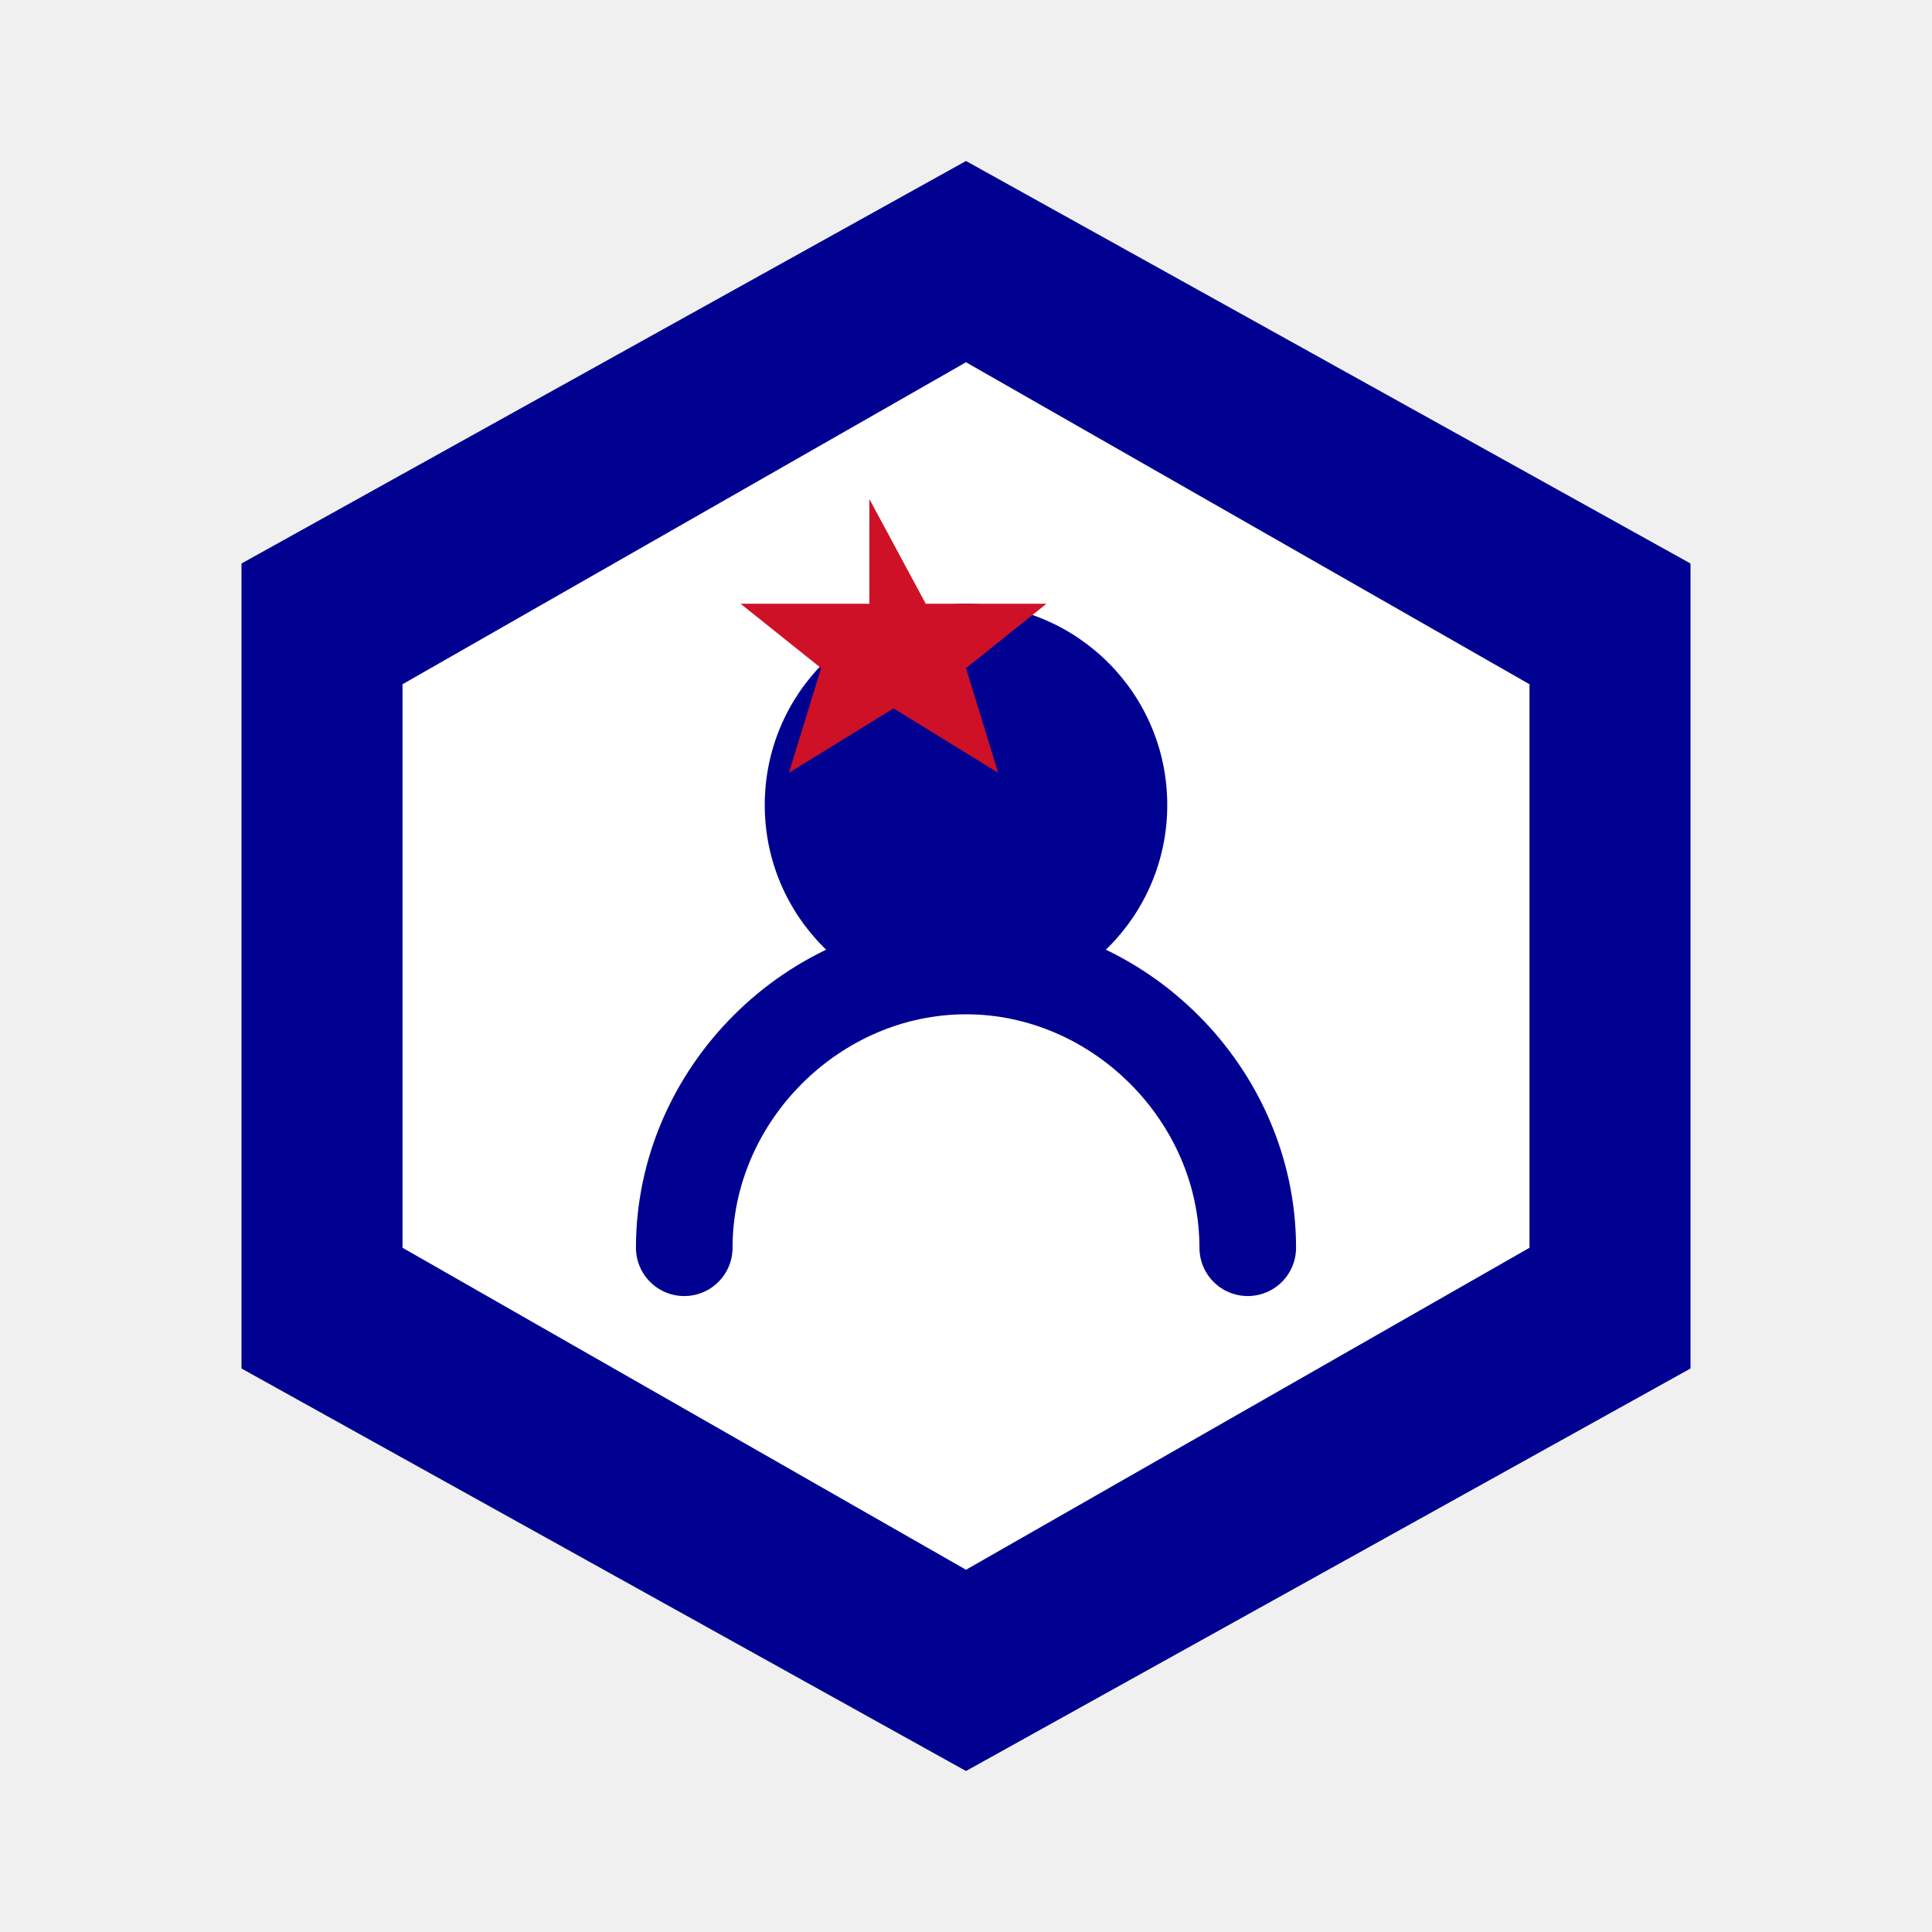
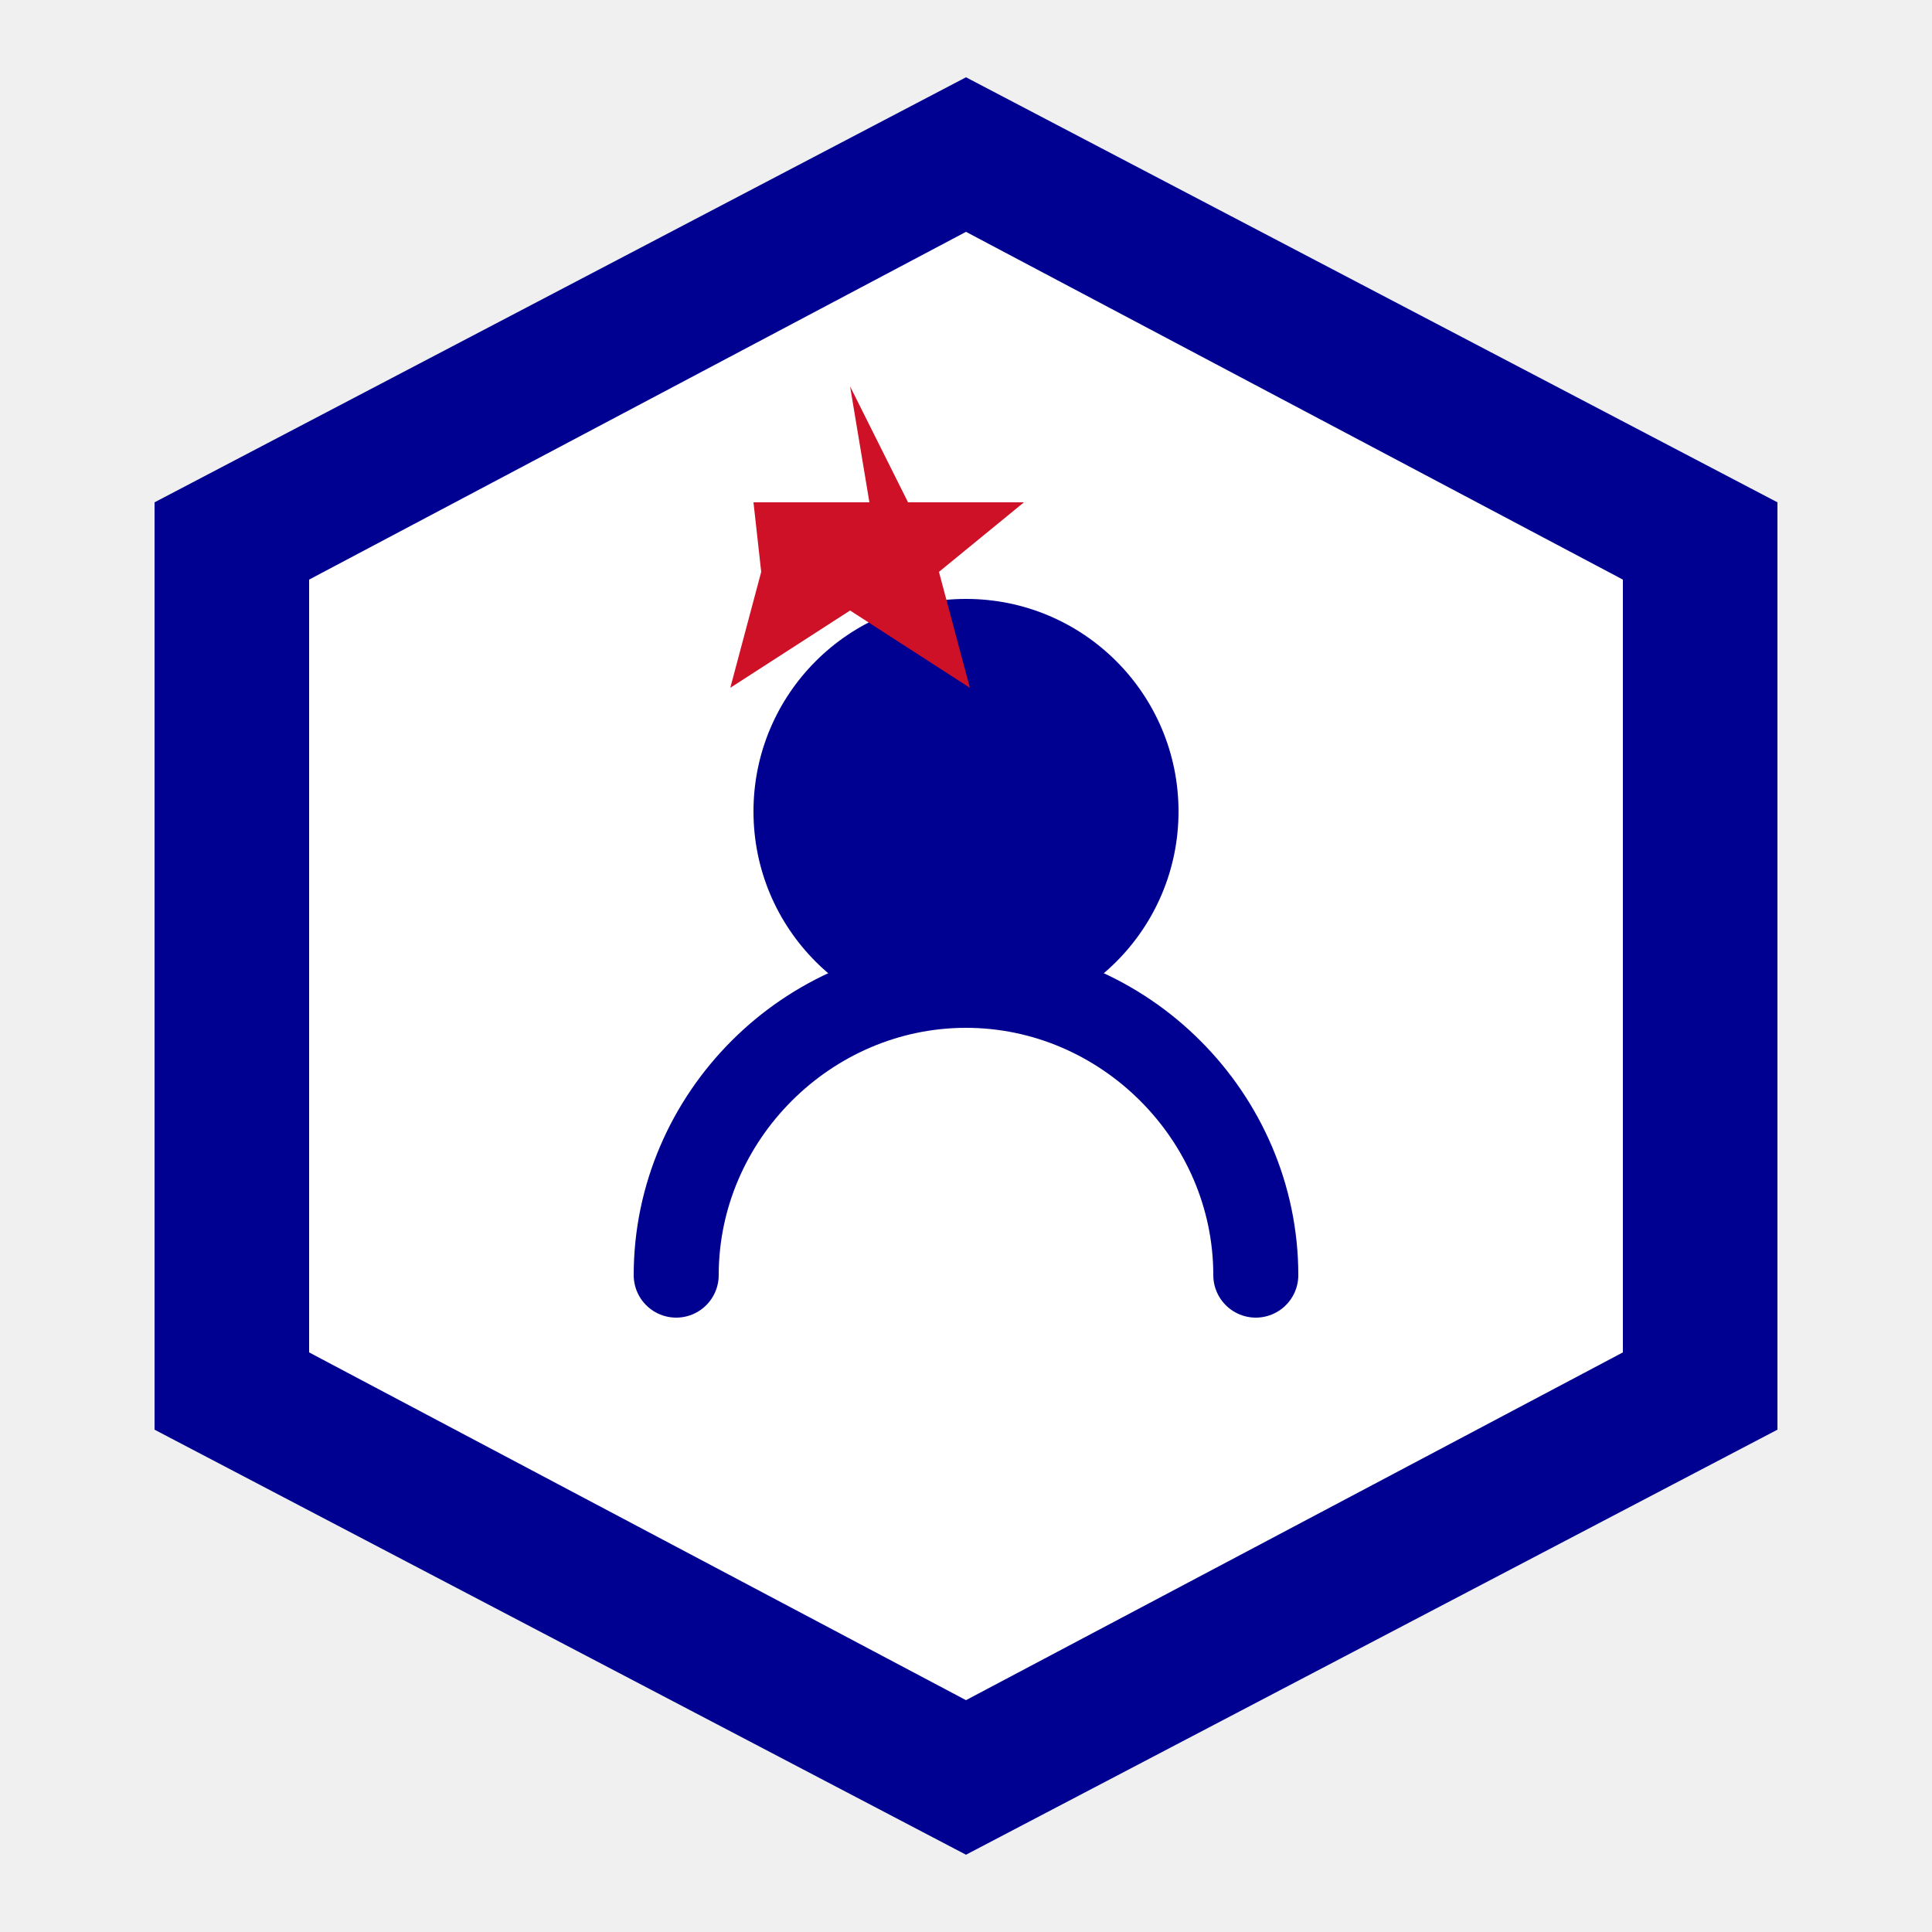
- <svg xmlns="http://www.w3.org/2000/svg" viewBox="0 0 24 24" width="24" height="24" fill="none">
-   <path d="M12 2L3 7v10l9 5 9-5V7l-9-5z" fill="#000091" />
-   <path d="M12 4.5L5 8.5v7l7 4 7-4v-7l-7-4z" fill="#FFFFFF" />
-   <circle cx="12" cy="10" r="2.5" fill="#000091" />
-   <path d="M8.5 15.5c0-1.9 1.6-3.5 3.5-3.5s3.5 1.6 3.5 3.5" stroke="#000091" stroke-width="1.2" fill="none" stroke-linecap="round" />
-   <path d="M10.8 6.2l.7 1.3h1.5l-1 .8.4 1.3-1.3-.8-1.3.8.4-1.3-1-.8h1.6z" fill="#CE1126" />
+ <svg xmlns="http://www.w3.org/2000/svg" viewBox="0 0 50 50" width="50" height="50" fill="none">
+   <path d="M25 2L4 13v24l21 11 21-11V13L25 2z" fill="#000091" />
+   <path d="M25 6L8 15v20l17 9 17-9V15L25 6z" fill="#FFFFFF" />
+   <circle cx="25" cy="21" r="5.5" fill="#000091" />
+   <path d="M17.5 33c0-4.1 3.4-7.5 7.5-7.5s7.5 3.4 7.5 7.5" stroke="#000091" stroke-width="2.2" fill="none" stroke-linecap="round" />
+   <path d="M22 10l1.5 3h3l-2.2 1.8.8 3-3.1-2-3.1 2 .8-3L19.5 13h3z" fill="#CE1126" />
</svg>
